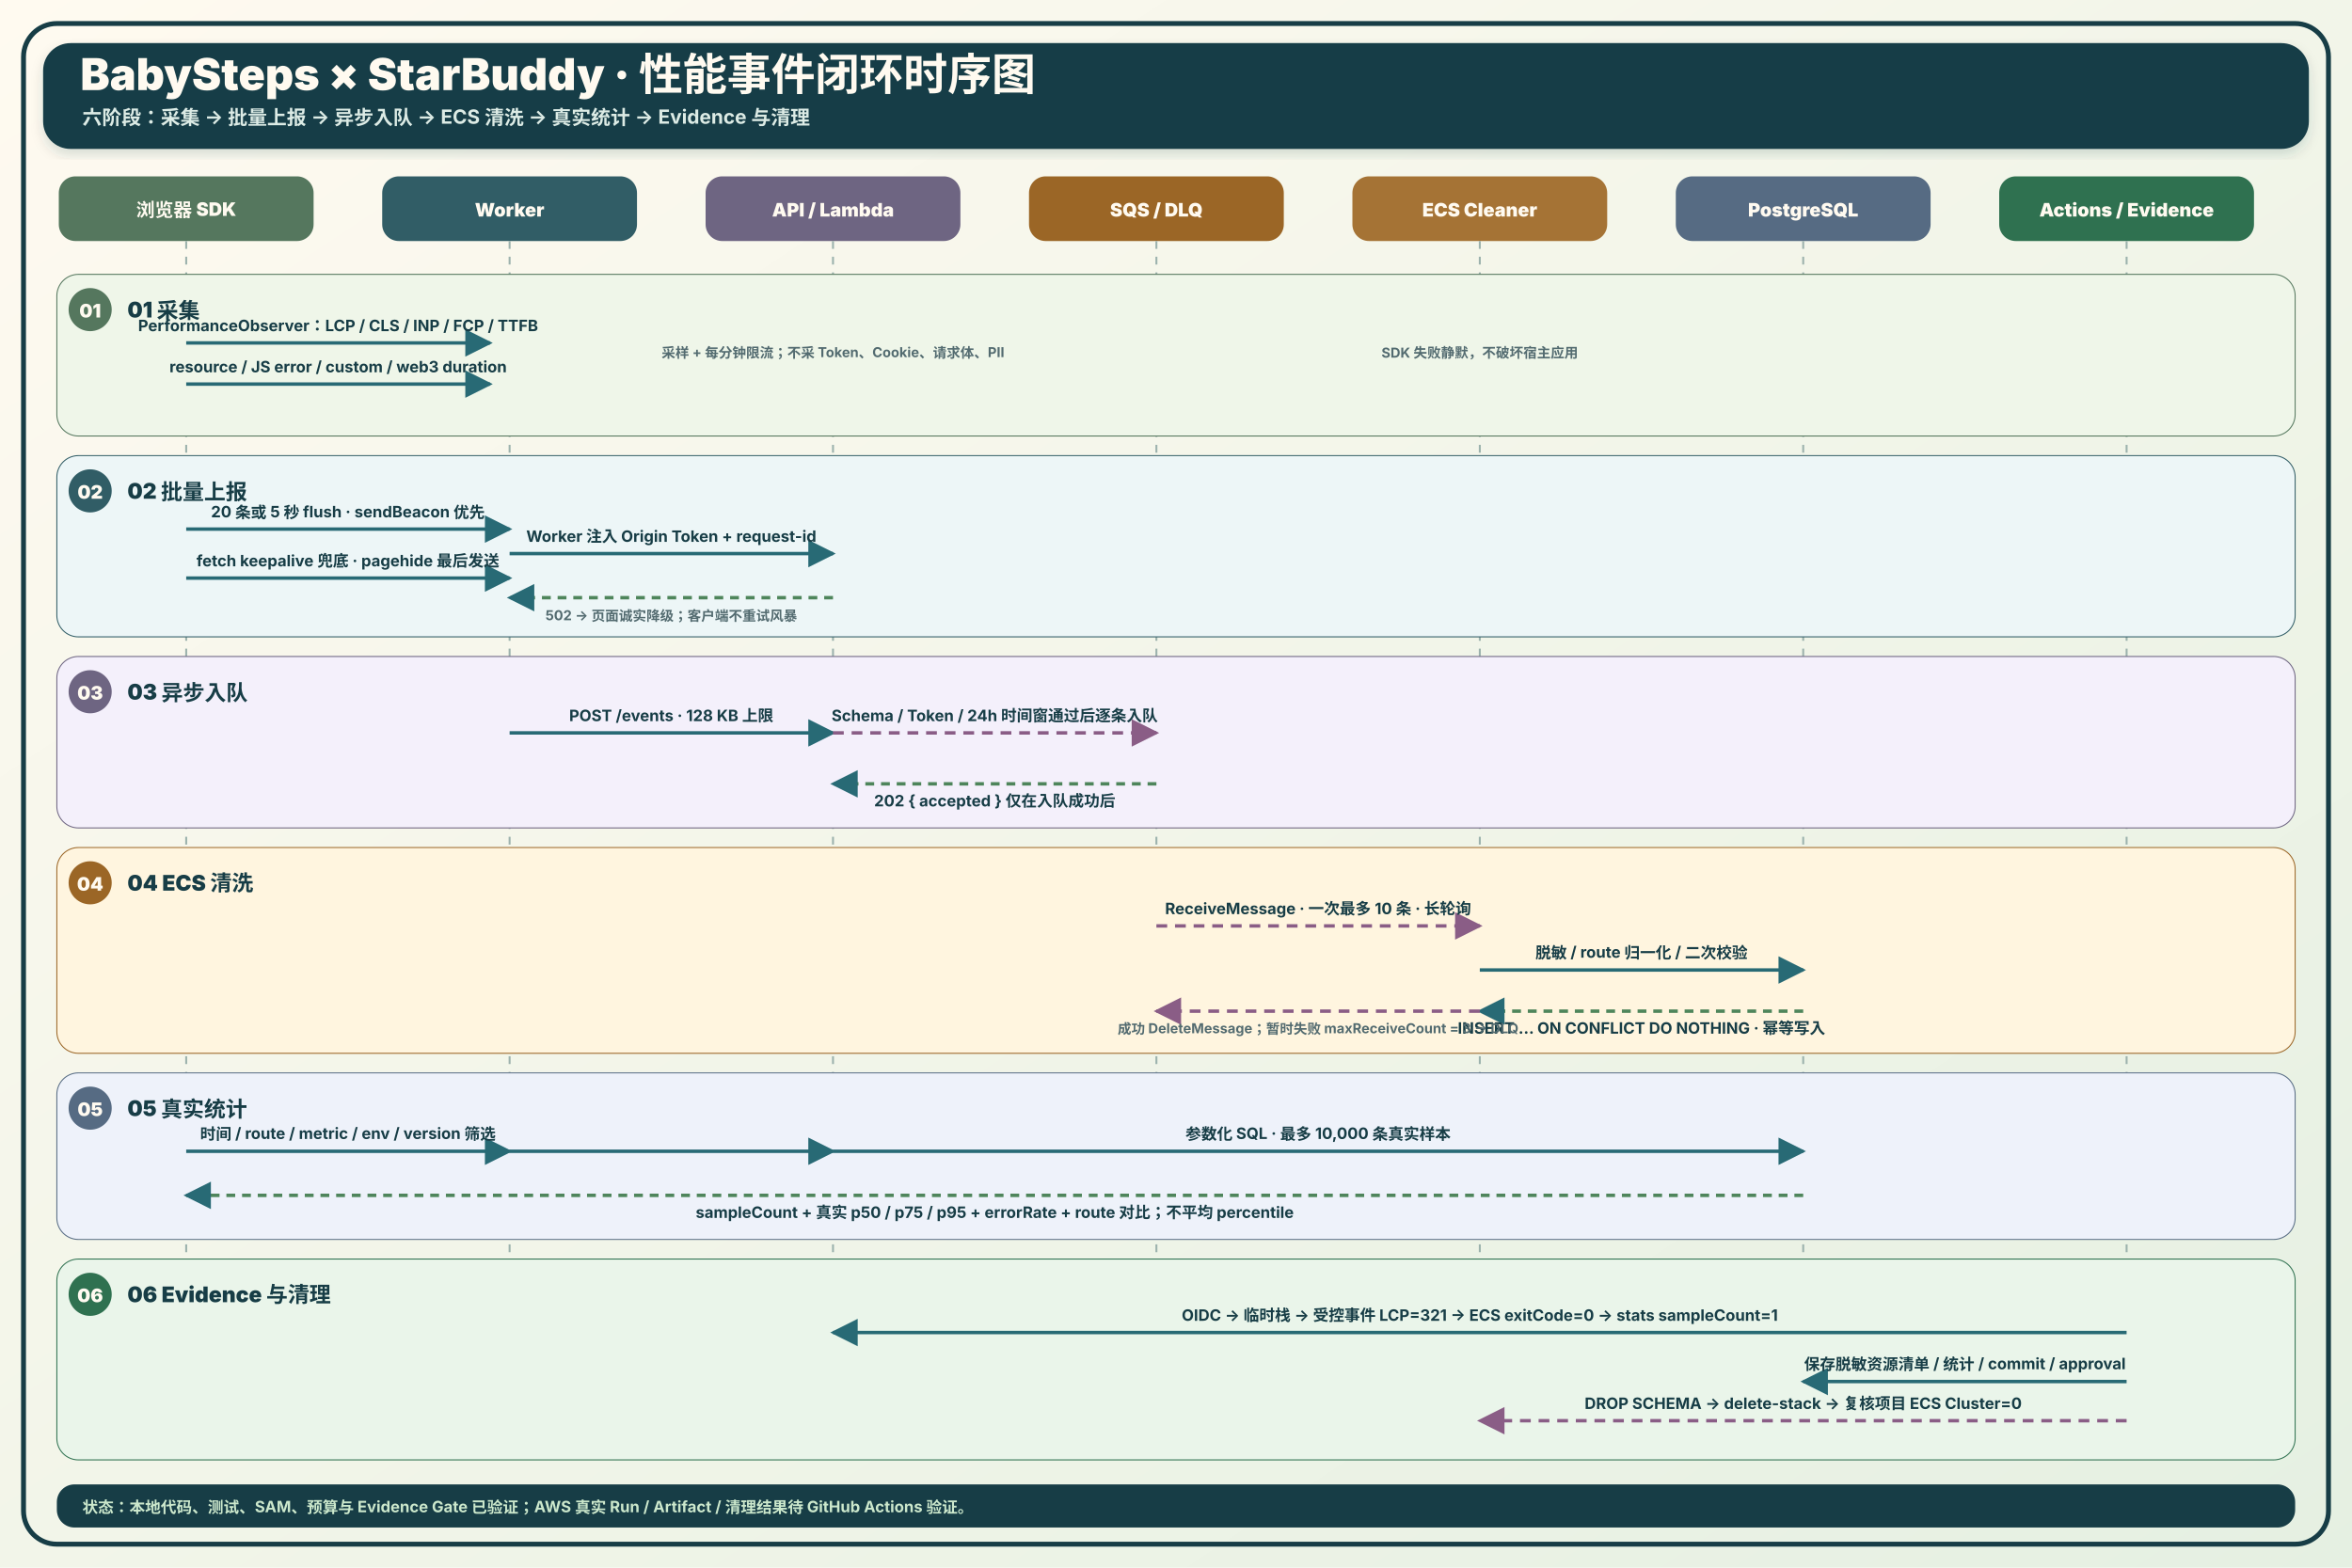
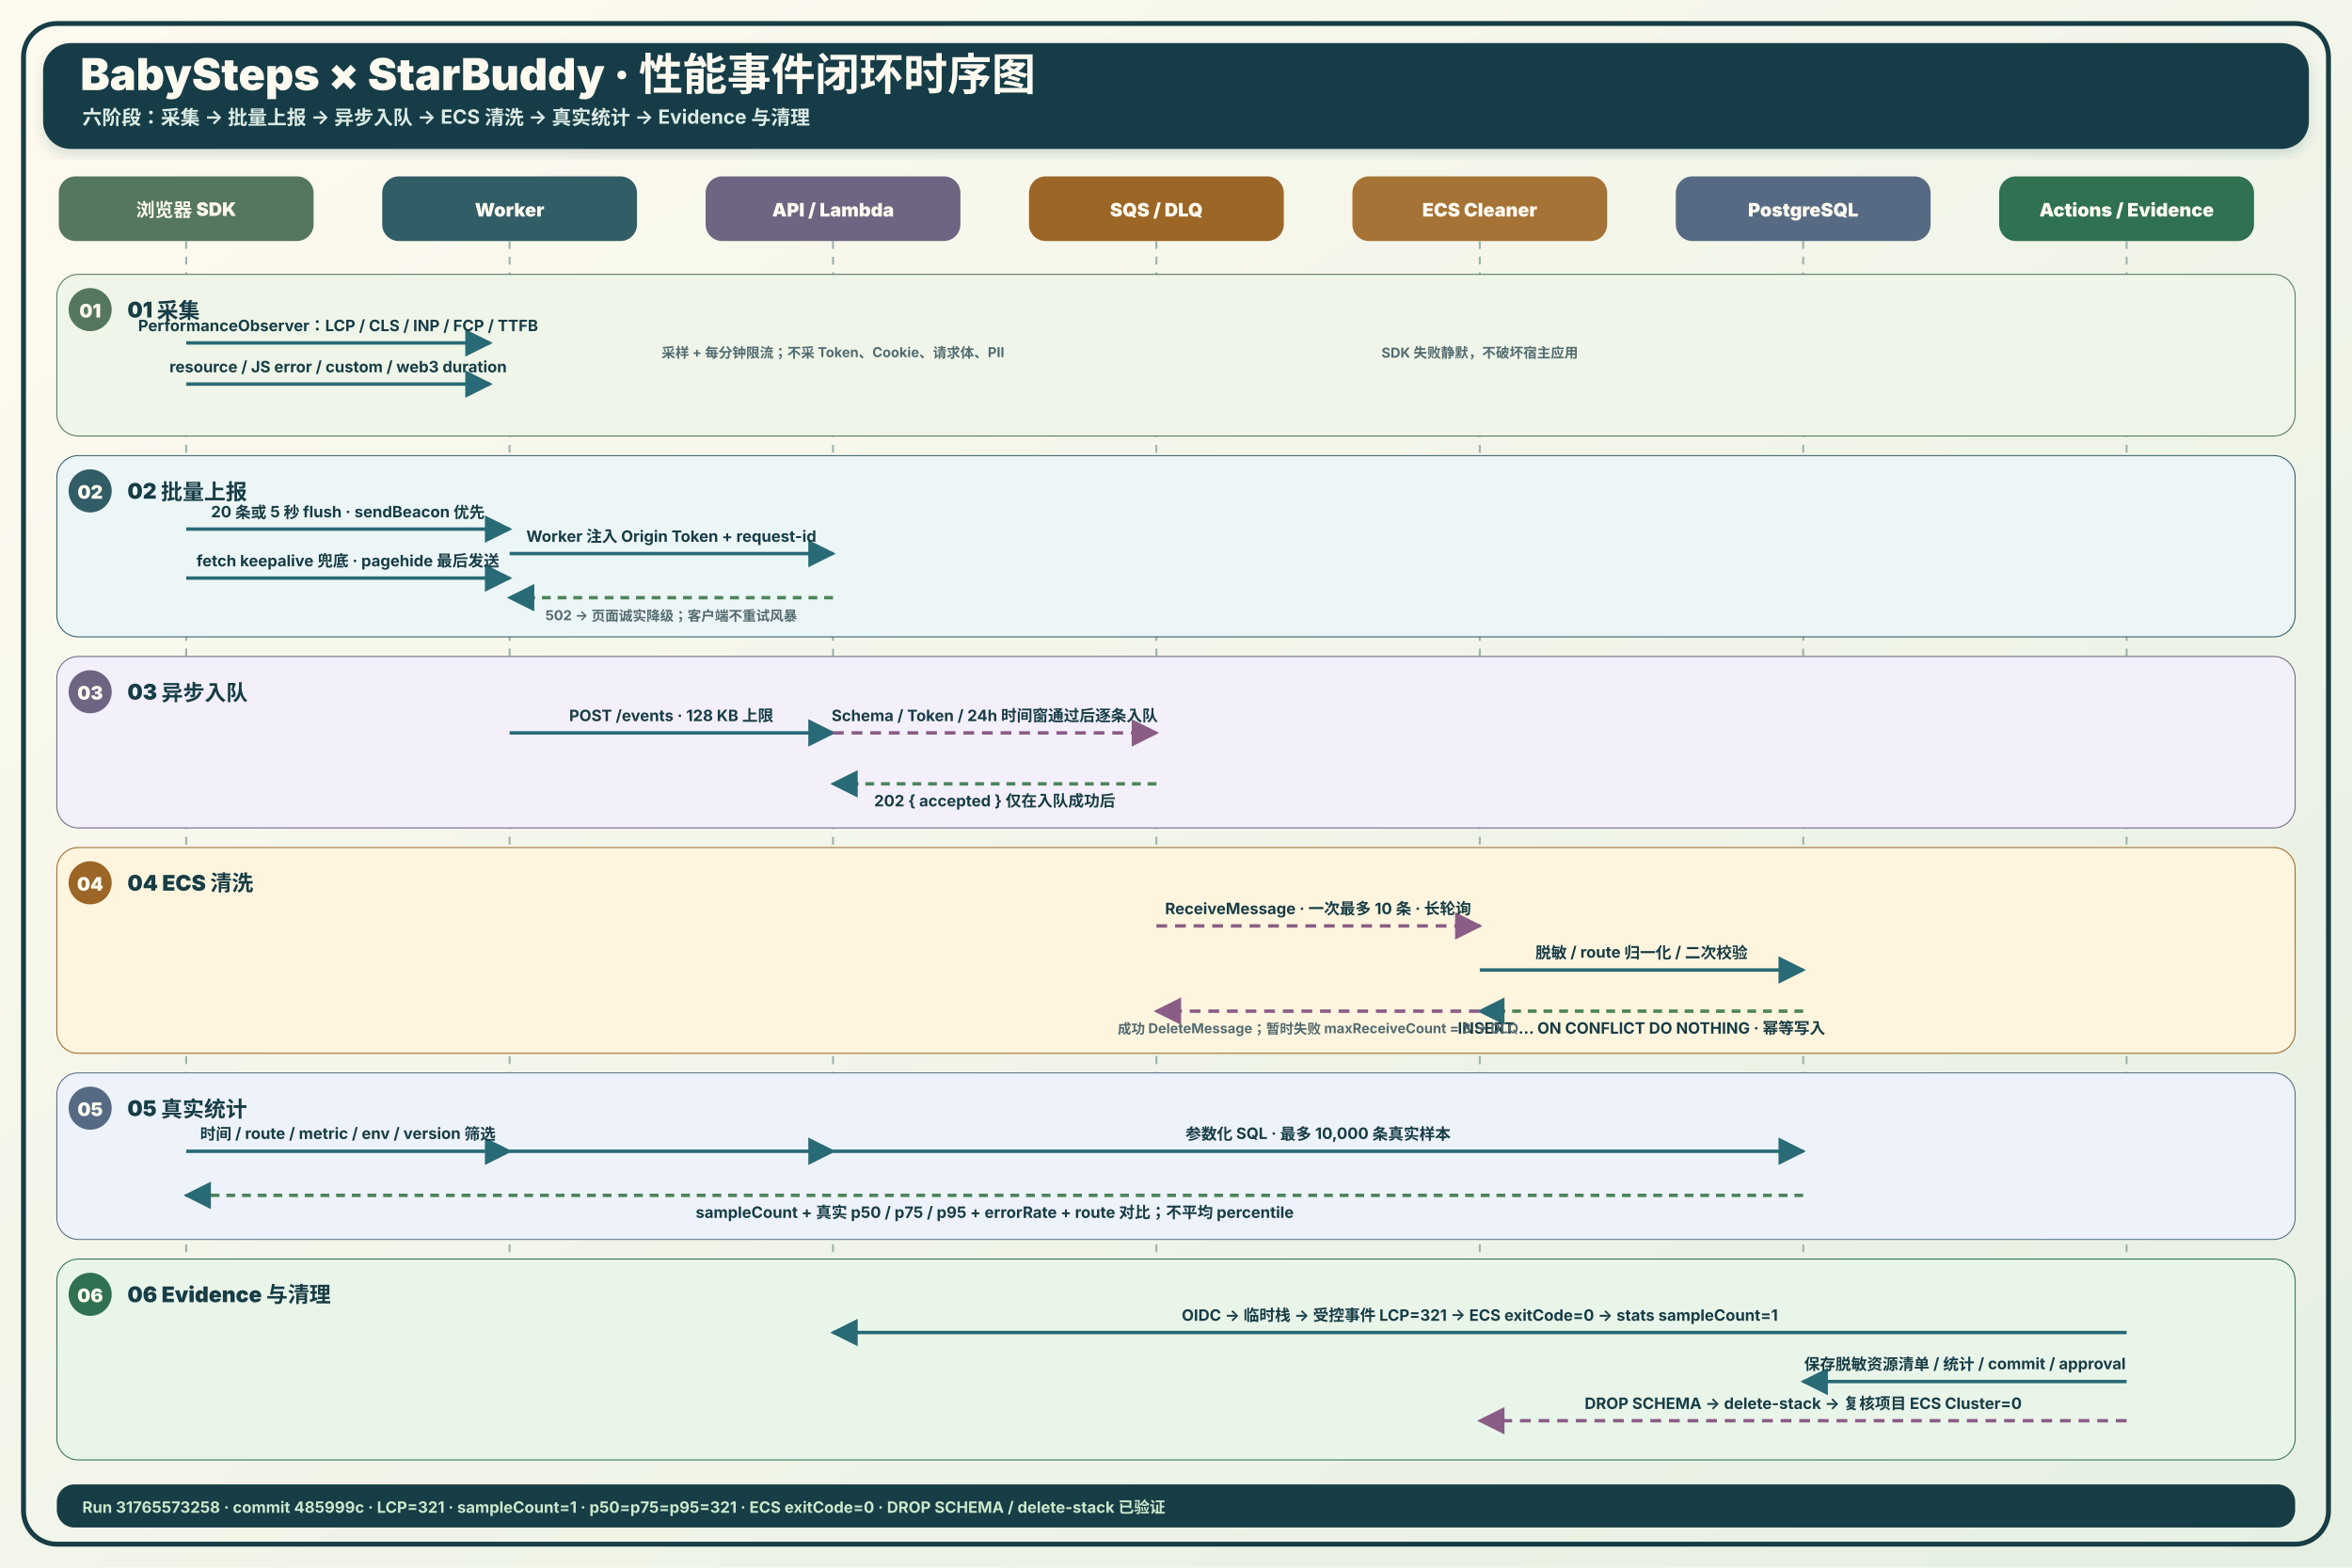
<svg xmlns="http://www.w3.org/2000/svg" width="2400" height="1600" viewBox="0 0 2400 1600" role="img" aria-labelledby="title desc">
  <defs>
    <linearGradient id="bg" x1="0" y1="0" x2="1" y2="1">
      <stop stop-color="#fffaf0" />
      <stop offset="1" stop-color="#e5f0e2" />
    </linearGradient>
    <filter id="shadow">
      <feDropShadow dx="0" dy="6" stdDeviation="6" flood-color="#173d46" flood-opacity=".15" />
    </filter>
    <marker id="a" viewBox="0 0 10 10" refX="9" refY="5" markerWidth="8" markerHeight="8" orient="auto">
      <path d="M0 0L10 5L0 10Z" fill="#286a75" />
    </marker>
    <marker id="e" viewBox="0 0 10 10" refX="9" refY="5" markerWidth="8" markerHeight="8" orient="auto">
      <path d="M0 0L10 5L0 10Z" fill="#8a5d86" />
    </marker>
    <style>text{font-family:Inter,"PingFang SC","Microsoft YaHei",sans-serif;fill:#173d46}.title{font-size:45px;font-weight:900;fill:#fffaf0}.sub{font-size:20px;font-weight:650;fill:#dcebe5}.actor{font-size:19px;font-weight:900;fill:#fffaf0}.phase{font-size:22px;font-weight:900}.body{font-size:16px;font-weight:650}.small{font-size:14px;font-weight:650;fill:#536b70}.ok{fill:#4e855b}.warn{fill:#d69435}.req{fill:none;stroke:#286a75;stroke-width:3.5;marker-end:url(#a)}.ret{fill:none;stroke:#4e855b;stroke-width:3.5;stroke-dasharray:9 7;marker-end:url(#a)}.event{fill:none;stroke:#8a5d86;stroke-width:3.5;stroke-dasharray:11 8;marker-end:url(#e)}.life{stroke:#9cb2ad;stroke-width:2;stroke-dasharray:8 8}</style>
  </defs>
  <rect width="2400" height="1600" fill="url(#bg)" />
  <rect x="24" y="24" width="2352" height="1552" rx="34" fill="none" stroke="#173d46" stroke-width="5" />
  <rect x="44" y="44" width="2312" height="108" rx="28" fill="#173d46" filter="url(#shadow)" />
  <text x="82" y="92" class="title">BabySteps × StarBuddy · 性能事件闭环时序图</text>
  <text x="84" y="127" class="sub">六阶段：采集 → 批量上报 → 异步入队 → ECS 清洗 → 真实统计 → Evidence 与清理</text>
  <g transform="translate(60 180)">
    <g>
      <rect width="260" height="66" rx="17" fill="#55775e" />
      <text x="130" y="41" text-anchor="middle" class="actor">浏览器 SDK</text>
    </g>
    <g transform="translate(330)">
      <rect width="260" height="66" rx="17" fill="#315d66" />
      <text x="130" y="41" text-anchor="middle" class="actor">Worker</text>
    </g>
    <g transform="translate(660)">
      <rect width="260" height="66" rx="17" fill="#6e6582" />
      <text x="130" y="41" text-anchor="middle" class="actor">API / Lambda</text>
    </g>
    <g transform="translate(990)">
      <rect width="260" height="66" rx="17" fill="#9b6626" />
      <text x="130" y="41" text-anchor="middle" class="actor">SQS / DLQ</text>
    </g>
    <g transform="translate(1320)">
      <rect width="260" height="66" rx="17" fill="#a57335" />
      <text x="130" y="41" text-anchor="middle" class="actor">ECS Cleaner</text>
    </g>
    <g transform="translate(1650)">
      <rect width="260" height="66" rx="17" fill="#566b83" />
      <text x="130" y="41" text-anchor="middle" class="actor">PostgreSQL</text>
    </g>
    <g transform="translate(1980)">
      <rect width="260" height="66" rx="17" fill="#2f7150" />
      <text x="130" y="41" text-anchor="middle" class="actor">Actions / Evidence</text>
    </g>
  </g>
  <g class="life">
    <line x1="190" y1="246" x2="190" y2="1460" />
    <line x1="520" y1="246" x2="520" y2="1460" />
    <line x1="850" y1="246" x2="850" y2="1460" />
    <line x1="1180" y1="246" x2="1180" y2="1460" />
    <line x1="1510" y1="246" x2="1510" y2="1460" />
    <line x1="1840" y1="246" x2="1840" y2="1460" />
    <line x1="2170" y1="246" x2="2170" y2="1460" />
  </g>
  <g>
    <rect x="58" y="280" width="2284" height="165" rx="22" fill="#eff6e9" stroke="#55775e" />
    <circle cx="92" cy="316" r="22" fill="#55775e" />
    <text x="92" y="324" text-anchor="middle" class="actor">01</text>
    <text x="130" y="324" class="phase">01 采集</text>
    <path class="req" d="M190 350H500" />
    <text x="345" y="338" text-anchor="middle" class="body">PerformanceObserver：LCP / CLS / INP / FCP / TTFB</text>
    <path class="req" d="M190 392H500" />
    <text x="345" y="380" text-anchor="middle" class="body">resource / JS error / custom / web3 duration</text>
    <text x="850" y="365" text-anchor="middle" class="small">采样 + 每分钟限流；不采 Token、Cookie、请求体、PII</text>
    <text x="1510" y="365" text-anchor="middle" class="small">SDK 失败静默，不破坏宿主应用</text>
    <rect x="58" y="465" width="2284" height="185" rx="22" fill="#edf6f7" stroke="#315d66" />
    <circle cx="92" cy="501" r="22" fill="#315d66" />
    <text x="92" y="509" text-anchor="middle" class="actor">02</text>
    <text x="130" y="509" class="phase">02 批量上报</text>
    <path class="req" d="M190 540H520" />
    <text x="355" y="528" text-anchor="middle" class="body">20 条或 5 秒 flush · sendBeacon 优先</text>
    <path class="req" d="M190 590H520" />
    <text x="355" y="578" text-anchor="middle" class="body">fetch keepalive 兜底 · pagehide 最后发送</text>
    <path class="req" d="M520 565H850" />
    <text x="685" y="553" text-anchor="middle" class="body">Worker 注入 Origin Token + request-id</text>
    <path class="ret" d="M850 610H520" />
    <text x="685" y="633" text-anchor="middle" class="small">502 → 页面诚实降级；客户端不重试风暴</text>
    <rect x="58" y="670" width="2284" height="175" rx="22" fill="#f4f0fb" stroke="#6e6582" />
    <circle cx="92" cy="706" r="22" fill="#6e6582" />
    <text x="92" y="714" text-anchor="middle" class="actor">03</text>
    <text x="130" y="714" class="phase">03 异步入队</text>
    <path class="req" d="M520 748H850" />
    <text x="685" y="736" text-anchor="middle" class="body">POST /events · 128 KB 上限</text>
    <path class="event" d="M850 748H1180" />
    <text x="1015" y="736" text-anchor="middle" class="body">Schema / Token / 24h 时间窗通过后逐条入队</text>
    <path class="ret" d="M1180 800H850" />
    <text x="1015" y="823" text-anchor="middle" class="body">202 { accepted } 仅在入队成功后</text>
    <rect x="58" y="865" width="2284" height="210" rx="22" fill="#fff5df" stroke="#9b6626" />
    <circle cx="92" cy="901" r="22" fill="#9b6626" />
    <text x="92" y="909" text-anchor="middle" class="actor">04</text>
    <text x="130" y="909" class="phase">04 ECS 清洗</text>
    <path class="event" d="M1180 945H1510" />
    <text x="1345" y="933" text-anchor="middle" class="body">ReceiveMessage · 一次最多 10 条 · 长轮询</text>
    <path class="req" d="M1510 990H1840" />
    <text x="1675" y="978" text-anchor="middle" class="body">脱敏 / route 归一化 / 二次校验</text>
    <path class="ret" d="M1840 1032H1510" />
    <text x="1675" y="1055" text-anchor="middle" class="body">INSERT ... ON CONFLICT DO NOTHING · 幂等写入</text>
    <path class="event" d="M1510 1032H1180" />
    <text x="1345" y="1055" text-anchor="middle" class="small">成功 DeleteMessage；暂时失败 maxReceiveCount = 3 → DLQ</text>
    <rect x="58" y="1095" width="2284" height="170" rx="22" fill="#eef2fa" stroke="#566b83" />
    <circle cx="92" cy="1131" r="22" fill="#566b83" />
    <text x="92" y="1139" text-anchor="middle" class="actor">05</text>
    <text x="130" y="1139" class="phase">05 真实统计</text>
    <path class="req" d="M190 1175H520" />
    <text x="355" y="1163" text-anchor="middle" class="body">时间 / route / metric / env / version 筛选</text>
    <path class="req" d="M520 1175H850" />
    <path class="req" d="M850 1175H1840" />
    <text x="1345" y="1163" text-anchor="middle" class="body">参数化 SQL · 最多 10,000 条真实样本</text>
    <path class="ret" d="M1840 1220H190" />
    <text x="1015" y="1243" text-anchor="middle" class="body">sampleCount + 真实 p50 / p75 / p95 + errorRate + route 对比；不平均 percentile</text>
    <rect x="58" y="1285" width="2284" height="205" rx="22" fill="#eaf5ea" stroke="#2f7150" />
    <circle cx="92" cy="1321" r="22" fill="#2f7150" />
    <text x="92" y="1329" text-anchor="middle" class="actor">06</text>
    <text x="130" y="1329" class="phase">06 Evidence 与清理</text>
    <path class="req" d="M2170 1360H850" />
    <text x="1510" y="1348" text-anchor="middle" class="body">OIDC → 临时栈 → 受控事件 LCP=321 → ECS exitCode=0 → stats sampleCount=1</text>
    <path class="req" d="M2170 1410H1840" />
    <text x="2005" y="1398" text-anchor="middle" class="body">保存脱敏资源清单 / 统计 / commit / approval</text>
    <path class="event" d="M2170 1450H1510" />
    <text x="1840" y="1438" text-anchor="middle" class="body">DROP SCHEMA → delete-stack → 复核项目 ECS Cluster=0</text>
  </g>
  <rect x="58" y="1515" width="2284" height="44" rx="18" fill="#173d46" />
-   <text x="84" y="1544" class="body" style="fill:#cce8cc">状态：本地代码、测试、SAM、预算与 Evidence Gate 已验证；AWS 真实 Run / Artifact / 清理结果待 GitHub Actions 验证。</text>
+   <text x="84" y="1544" class="body" style="fill:#cce8cc">Run 31765573258 · commit 485999c · LCP=321 · sampleCount=1 · p50=p75=p95=321 · ECS exitCode=0 · DROP SCHEMA / delete-stack 已验证</text>
</svg>
